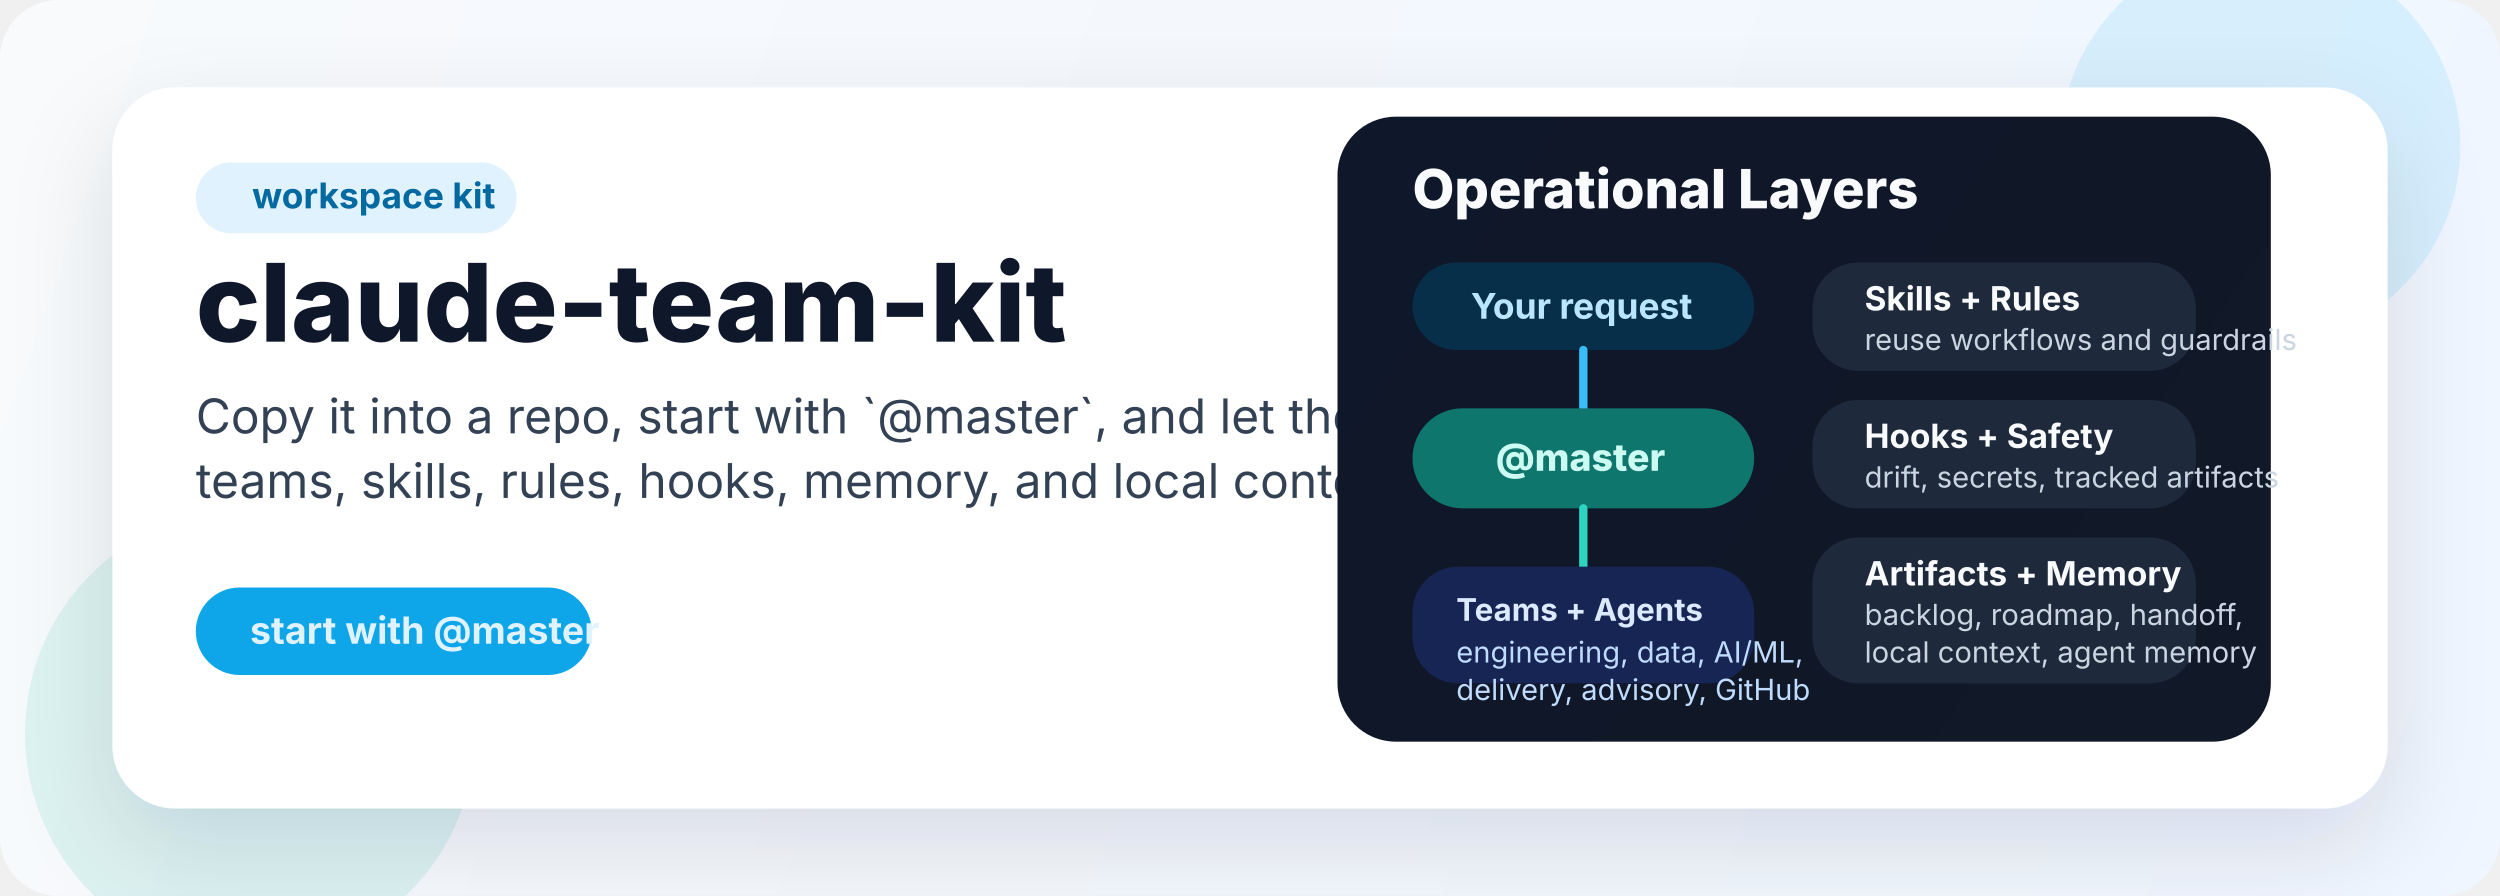
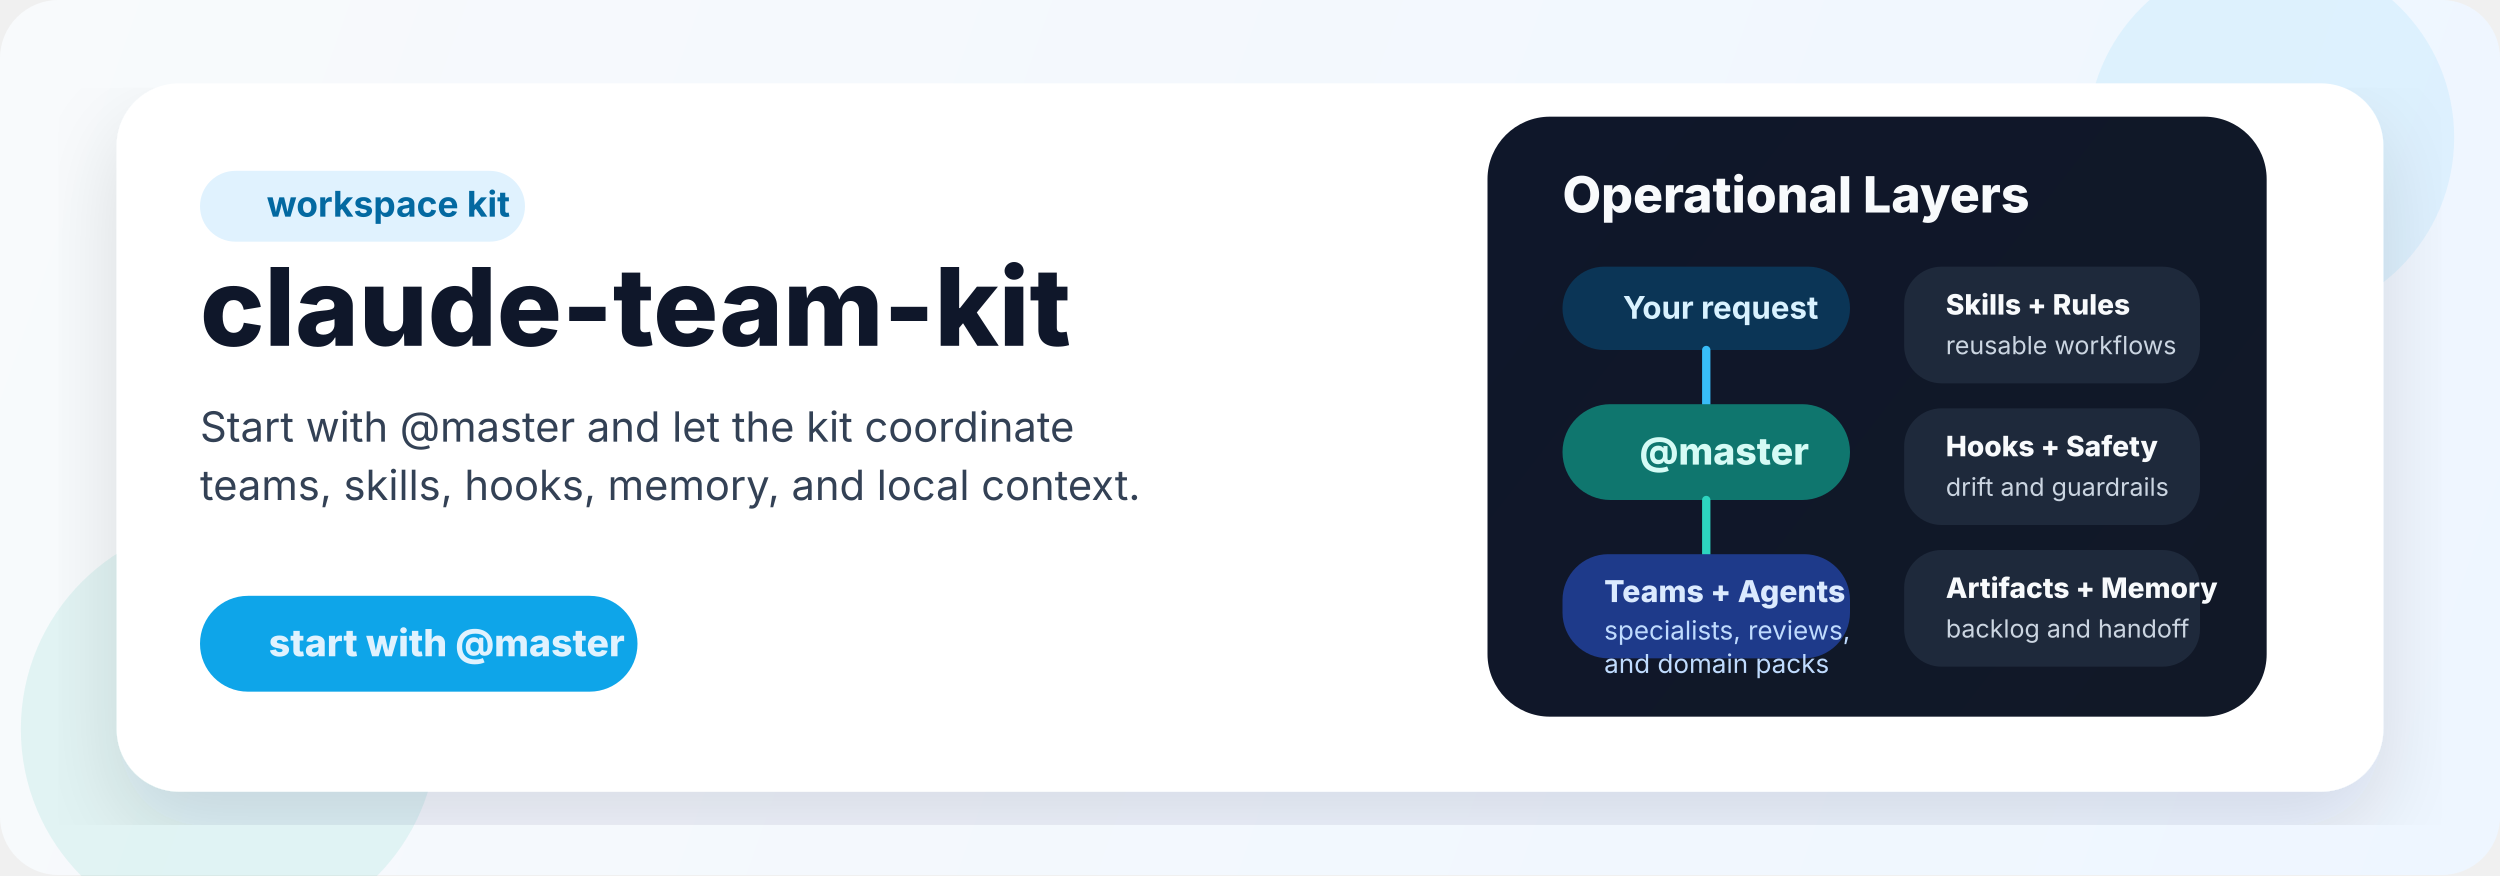
- <svg xmlns="http://www.w3.org/2000/svg" width="1200" height="430" viewBox="0 0 1200 430" fill="none">
+ <svg xmlns="http://www.w3.org/2000/svg" width="1200" height="420" viewBox="0 0 1200 420" fill="none">
  <defs>
-     <linearGradient id="bg" x1="0" y1="0" x2="1200" y2="430" gradientUnits="userSpaceOnUse">
+     <linearGradient id="bg" x1="0" y1="0" x2="1200" y2="420" gradientUnits="userSpaceOnUse">
      <stop stop-color="#F8FAFC" />
-       <stop offset="1" stop-color="#EFF6FF" />
+       <stop offset="1" stop-color="#EEF6FF" />
    </linearGradient>
-     <linearGradient id="panel" x1="642" y1="56" x2="1090" y2="356" gradientUnits="userSpaceOnUse">
+     <linearGradient id="panel" x1="716" y1="56" x2="1088" y2="344" gradientUnits="userSpaceOnUse">
      <stop stop-color="#0F172A" />
      <stop offset="1" stop-color="#111827" />
    </linearGradient>
-     <filter id="shadow" x="0" y="0" width="1200" height="430" filterUnits="userSpaceOnUse" color-interpolation-filters="sRGB">
-       <feDropShadow dx="0" dy="18" stdDeviation="24" flood-color="#0F172A" flood-opacity="0.12" />
+     <filter id="shadow" x="28" y="24" width="1144" height="372" filterUnits="userSpaceOnUse" color-interpolation-filters="sRGB">
+       <feDropShadow dx="0" dy="18" stdDeviation="20" flood-color="#0F172A" flood-opacity="0.12" />
    </filter>
  </defs>
-   <rect width="1200" height="430" rx="28" fill="url(#bg)" />
-   <circle cx="1085" cy="70" r="96" fill="#38BDF8" fill-opacity="0.14" />
-   <circle cx="120" cy="352" r="108" fill="#14B8A6" fill-opacity="0.12" />
+   <rect width="1200" height="420" rx="28" fill="url(#bg)" />
+   <circle cx="1090" cy="66" r="88" fill="#38BDF8" fill-opacity="0.10" />
+   <circle cx="110" cy="350" r="100" fill="#14B8A6" fill-opacity="0.10" />
  <g filter="url(#shadow)">
-     <rect x="54" y="42" width="1092" height="346" rx="30" fill="#FFFFFF" />
+     <rect x="56" y="40" width="1088" height="340" rx="30" fill="#FFFFFF" />
  </g>
-   <rect x="94" y="78" width="154" height="34" rx="17" fill="#E0F2FE" />
-   <text x="121" y="100" fill="#0369A1" font-family="ui-sans-serif, system-ui, -apple-system, Segoe UI, sans-serif" font-size="17" font-weight="700">workspace kit</text>
-   <text x="94" y="164" fill="#0F172A" font-family="ui-sans-serif, system-ui, -apple-system, Segoe UI, sans-serif" font-size="52" font-weight="800">claude-team-kit</text>
-   <text x="94" y="208" fill="#334155" font-family="ui-sans-serif, system-ui, -apple-system, Segoe UI, sans-serif" font-size="23">Copy it into a repo, start with `@master`, and let the kit route</text>
-   <text x="94" y="239" fill="#334155" font-family="ui-sans-serif, system-ui, -apple-system, Segoe UI, sans-serif" font-size="23">teams, skills, rules, hooks, memory, and local context for you.</text>
-   <rect x="94" y="282" width="190" height="42" rx="21" fill="#0EA5E9" />
-   <text x="120" y="309" fill="#E0F2FE" font-family="ui-sans-serif, system-ui, -apple-system, Segoe UI, sans-serif" font-size="18" font-weight="700">start with @master</text>
-   <rect x="642" y="56" width="448" height="300" rx="28" fill="url(#panel)" />
-   <text x="678" y="100" fill="#F8FAFC" font-family="ui-sans-serif, system-ui, -apple-system, Segoe UI, sans-serif" font-size="26" font-weight="800">Operational Layers</text>
-   <rect x="678" y="126" width="164" height="42" rx="21" fill="#082F49" />
-   <text x="706" y="153" fill="#BAE6FD" font-family="ui-sans-serif, system-ui, -apple-system, Segoe UI, sans-serif" font-size="17" font-weight="700">Your request</text>
-   <path d="M760 168V196" stroke="#38BDF8" stroke-width="4" stroke-linecap="round" />
-   <rect x="678" y="196" width="164" height="48" rx="24" fill="#0F766E" />
-   <text x="718" y="226" fill="#CCFBF1" font-family="ui-sans-serif, system-ui, -apple-system, Segoe UI, sans-serif" font-size="18" font-weight="800">@master</text>
-   <path d="M760 244V272" stroke="#2DD4BF" stroke-width="4" stroke-linecap="round" />
-   <rect x="678" y="272" width="164" height="56" rx="22" fill="#172554" />
-   <text x="699" y="298" fill="#DBEAFE" font-family="ui-sans-serif, system-ui, -apple-system, Segoe UI, sans-serif" font-size="15" font-weight="700">Teams + Agents</text>
-   <text x="699" y="318" fill="#BFDBFE" font-family="ui-sans-serif, system-ui, -apple-system, Segoe UI, sans-serif" font-size="14">engineering, data, AI/ML,</text>
-   <text x="699" y="336" fill="#BFDBFE" font-family="ui-sans-serif, system-ui, -apple-system, Segoe UI, sans-serif" font-size="14">delivery, advisory, GitHub</text>
-   <rect x="870" y="126" width="184" height="52" rx="22" fill="#1E293B" />
-   <text x="895" y="149" fill="#F8FAFC" font-family="ui-sans-serif, system-ui, -apple-system, Segoe UI, sans-serif" font-size="16" font-weight="700">Skills + Rules</text>
-   <text x="895" y="168" fill="#CBD5E1" font-family="ui-sans-serif, system-ui, -apple-system, Segoe UI, sans-serif" font-size="14">reuse workflows and guardrails</text>
-   <rect x="870" y="192" width="184" height="52" rx="22" fill="#1E293B" />
-   <text x="895" y="215" fill="#F8FAFC" font-family="ui-sans-serif, system-ui, -apple-system, Segoe UI, sans-serif" font-size="16" font-weight="700">Hooks + Safety</text>
-   <text x="895" y="234" fill="#CBD5E1" font-family="ui-sans-serif, system-ui, -apple-system, Segoe UI, sans-serif" font-size="14">drift, secrets, tracked artifacts</text>
-   <rect x="870" y="258" width="184" height="70" rx="22" fill="#1E293B" />
-   <text x="895" y="281" fill="#F8FAFC" font-family="ui-sans-serif, system-ui, -apple-system, Segoe UI, sans-serif" font-size="16" font-weight="700">Artifacts + Memory</text>
-   <text x="895" y="300" fill="#CBD5E1" font-family="ui-sans-serif, system-ui, -apple-system, Segoe UI, sans-serif" font-size="14">backlog, roadmap, handoff,</text>
-   <text x="895" y="318" fill="#CBD5E1" font-family="ui-sans-serif, system-ui, -apple-system, Segoe UI, sans-serif" font-size="14">local context, agent memory</text>
+   <rect x="96" y="82" width="156" height="34" rx="17" fill="#E0F2FE" />
+   <text x="128" y="104" fill="#0369A1" font-family="ui-sans-serif, system-ui, -apple-system, Segoe UI, sans-serif" font-size="17" font-weight="700">workspace kit</text>
+   <text x="96" y="166" fill="#0F172A" font-family="ui-sans-serif, system-ui, -apple-system, Segoe UI, sans-serif" font-size="52" font-weight="800">claude-team-kit</text>
+   <text x="96" y="212" fill="#334155" font-family="ui-sans-serif, system-ui, -apple-system, Segoe UI, sans-serif" font-size="20">Start with @master and let the kit coordinate</text>
+   <text x="96" y="240" fill="#334155" font-family="ui-sans-serif, system-ui, -apple-system, Segoe UI, sans-serif" font-size="20">teams, skills, hooks, memory, and local context.</text>
+   <rect x="96" y="286" width="210" height="46" rx="23" fill="#0EA5E9" />
+   <text x="129" y="315" fill="#E0F2FE" font-family="ui-sans-serif, system-ui, -apple-system, Segoe UI, sans-serif" font-size="18" font-weight="800">start with @master</text>
+   <rect x="714" y="56" width="374" height="288" rx="30" fill="url(#panel)" />
+   <text x="750" y="102" fill="#F8FAFC" font-family="ui-sans-serif, system-ui, -apple-system, Segoe UI, sans-serif" font-size="24" font-weight="800">Operational Layers</text>
+   <rect x="750" y="128" width="138" height="40" rx="20" fill="#0B3556" />
+   <text x="779" y="153" fill="#D9F2FF" font-family="ui-sans-serif, system-ui, -apple-system, Segoe UI, sans-serif" font-size="15" font-weight="700">Your request</text>
+   <path d="M819 168V194" stroke="#38BDF8" stroke-width="4" stroke-linecap="round" />
+   <rect x="750" y="194" width="138" height="46" rx="23" fill="#0F766E" />
+   <text x="787" y="223" fill="#D5FBF5" font-family="ui-sans-serif, system-ui, -apple-system, Segoe UI, sans-serif" font-size="18" font-weight="800">@master</text>
+   <path d="M819 240V266" stroke="#2DD4BF" stroke-width="4" stroke-linecap="round" />
+   <rect x="750" y="266" width="138" height="50" rx="22" fill="#1E3A8A" />
+   <text x="770" y="289" fill="#DBEAFE" font-family="ui-sans-serif, system-ui, -apple-system, Segoe UI, sans-serif" font-size="14.5" font-weight="800">Teams + Agents</text>
+   <text x="770" y="307" fill="#BFDBFE" font-family="ui-sans-serif, system-ui, -apple-system, Segoe UI, sans-serif" font-size="12.5">specialists, reviews,</text>
+   <text x="770" y="323" fill="#BFDBFE" font-family="ui-sans-serif, system-ui, -apple-system, Segoe UI, sans-serif" font-size="12.5">and domain packs</text>
+   <rect x="914" y="128" width="142" height="56" rx="18" fill="#1E293B" />
+   <text x="934" y="151" fill="#F8FAFC" font-family="ui-sans-serif, system-ui, -apple-system, Segoe UI, sans-serif" font-size="13.5" font-weight="800">Skills + Rules</text>
+   <text x="934" y="170" fill="#CBD5E1" font-family="ui-sans-serif, system-ui, -apple-system, Segoe UI, sans-serif" font-size="12">reusable workflows</text>
+   <rect x="914" y="196" width="142" height="56" rx="18" fill="#1E293B" />
+   <text x="934" y="219" fill="#F8FAFC" font-family="ui-sans-serif, system-ui, -apple-system, Segoe UI, sans-serif" font-size="13.5" font-weight="800">Hooks + Safety</text>
+   <text x="934" y="238" fill="#CBD5E1" font-family="ui-sans-serif, system-ui, -apple-system, Segoe UI, sans-serif" font-size="12">drift and guardrails</text>
+   <rect x="914" y="264" width="142" height="56" rx="18" fill="#1E293B" />
+   <text x="934" y="287" fill="#F8FAFC" font-family="ui-sans-serif, system-ui, -apple-system, Segoe UI, sans-serif" font-size="13.5" font-weight="800">Artifacts + Memory</text>
+   <text x="934" y="306" fill="#CBD5E1" font-family="ui-sans-serif, system-ui, -apple-system, Segoe UI, sans-serif" font-size="12">backlog and handoff</text>
</svg>
